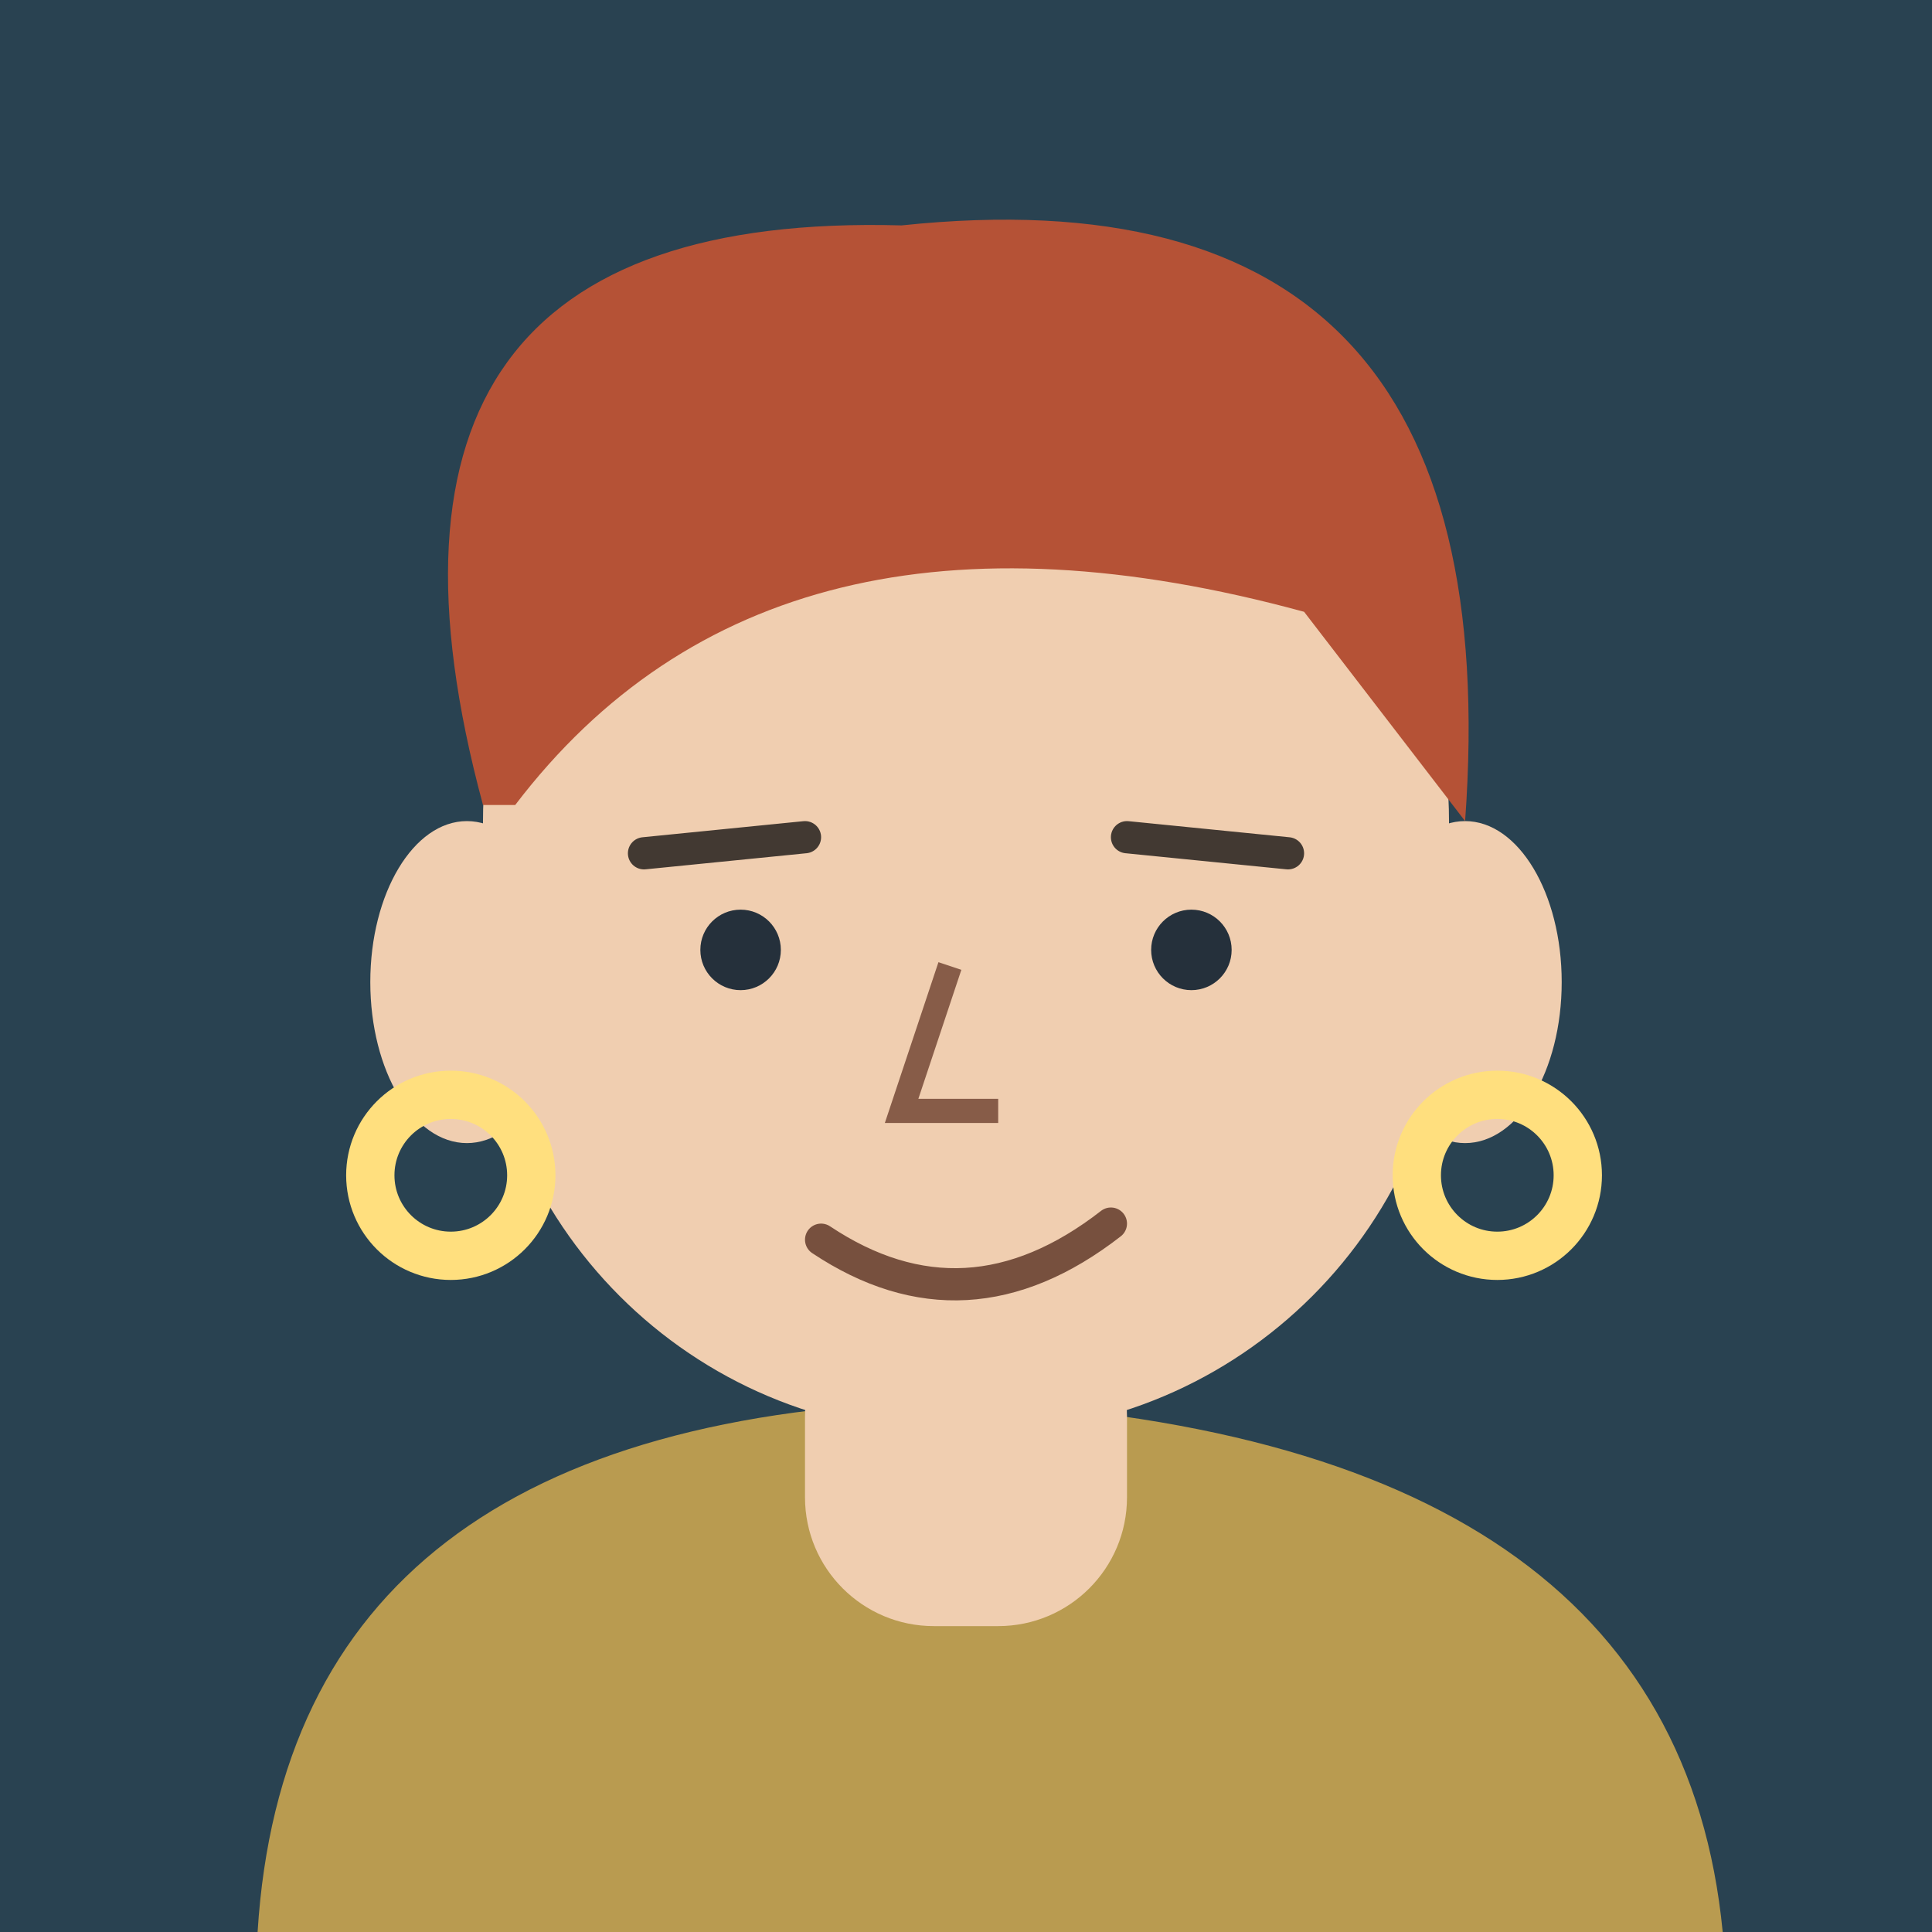
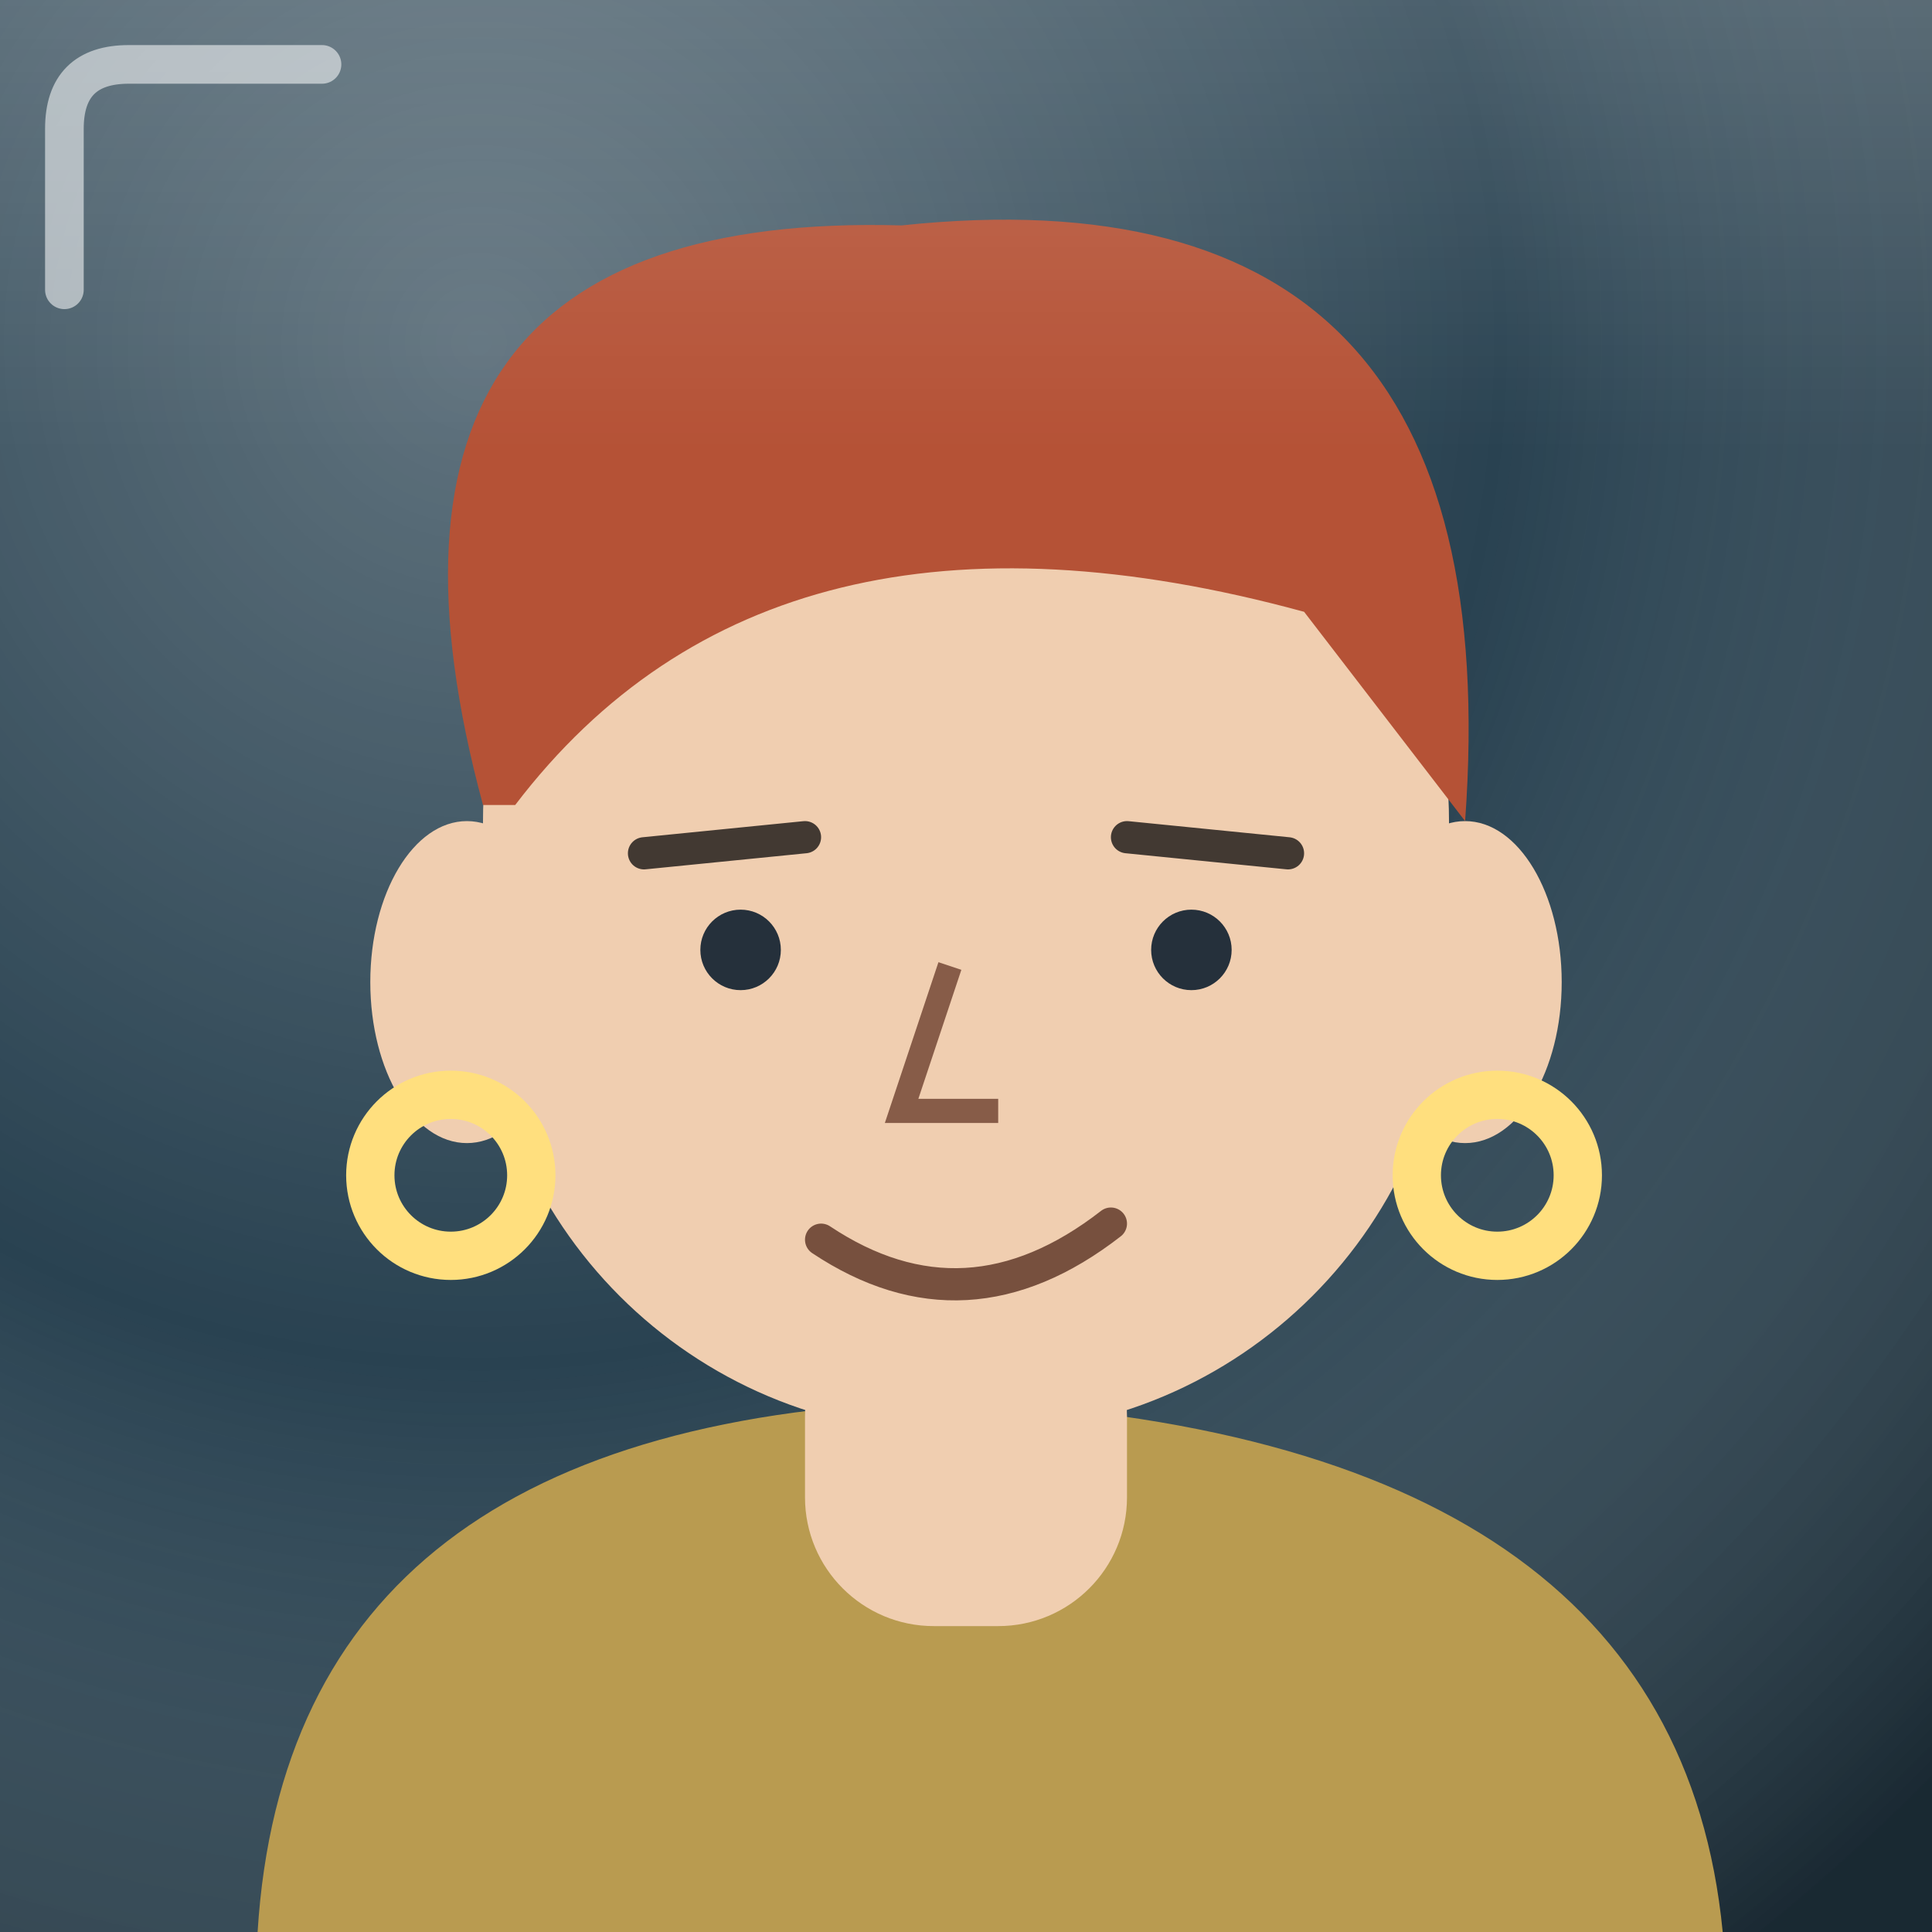
<svg xmlns="http://www.w3.org/2000/svg" viewBox="0 0 120 120" role="img">
+   <defs>
+     <radialGradient id="s" cx=".25" cy=".18" r="1.05">
+       <stop offset="0" stop-color="#fff" stop-opacity=".26" />
+       <stop offset=".5" stop-color="#fff" stop-opacity="0" />
+       <stop offset="1" stop-color="#000" stop-opacity=".38" />
+     </radialGradient>
+     <linearGradient id="g" x1="0" y1="0" x2="0" y2="1">
+       <stop offset="0" stop-color="#fff" stop-opacity=".16" />
+       <stop offset=".45" stop-color="#fff" stop-opacity="0" />
+     </linearGradient>
+   </defs>
  <rect width="120" height="120" fill="#294251" />
+   <rect width="120" height="120" fill="url(#s)" />
  <path d="M16 120Q18 88 59 87Q104 89 107 120" fill="#b99b50" />
  <rect x="50" y="80" width="20" height="21" rx="8" fill="#f0ceb0" />
  <ellipse cx="29" cy="61" rx="6" ry="10" fill="#f0ceb0" />
  <ellipse cx="91" cy="61" rx="6" ry="10" fill="#f0ceb0" />
  <rect x="30" y="22" width="60" height="67" rx="29" fill="#f0ceb0" />
  <path d="M30 50Q20 13 56 14Q94 10 91 51L81 38Q48 29 32 50" fill="#b55236" />
  <path d="M40 53l10 -1M70 52l10 1" stroke="#423932" stroke-width="2" stroke-linecap="round" />
  <circle cx="46" cy="59" r="2.5" fill="#25303b" />
  <circle cx="74" cy="59" r="2.5" fill="#25303b" />
  <path d="M59 60l-3 9 6 0" fill="none" stroke="#875c48" stroke-width="1.5" />
  <path d="M51 77q9 6 18 -1" fill="none" stroke="#77503e" stroke-width="2" stroke-linecap="round" />
  <g fill="none" stroke="#ffdf7e" stroke-width="3">
    <circle cx="28" cy="73" r="5" />
    <circle cx="93" cy="73" r="5" />
  </g>
+   <rect width="120" height="62" fill="url(#g)" />
+   <path d="M4 18V8Q4 4 8 4H20" fill="none" stroke="#fff" stroke-opacity=".55" stroke-width="2.4" stroke-linecap="round" />
</svg>
